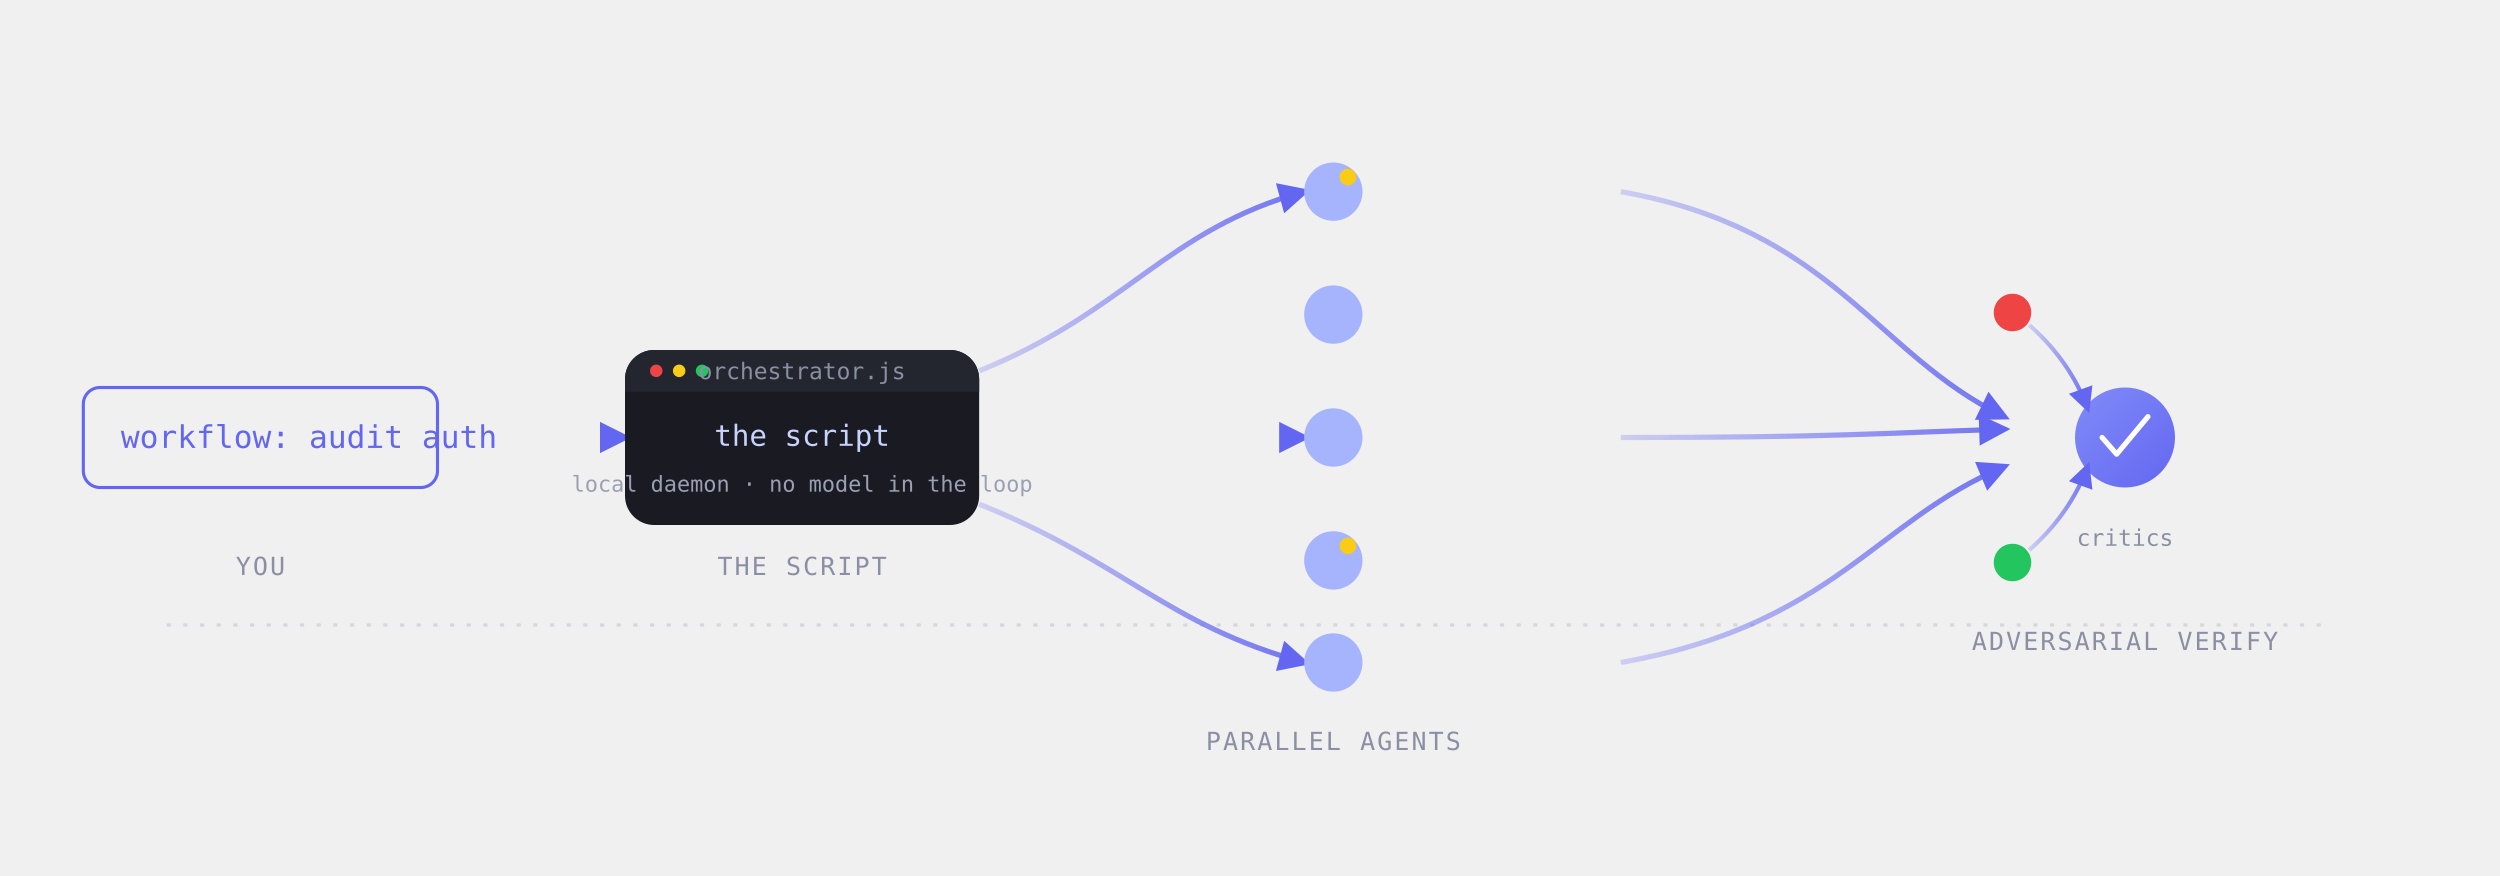
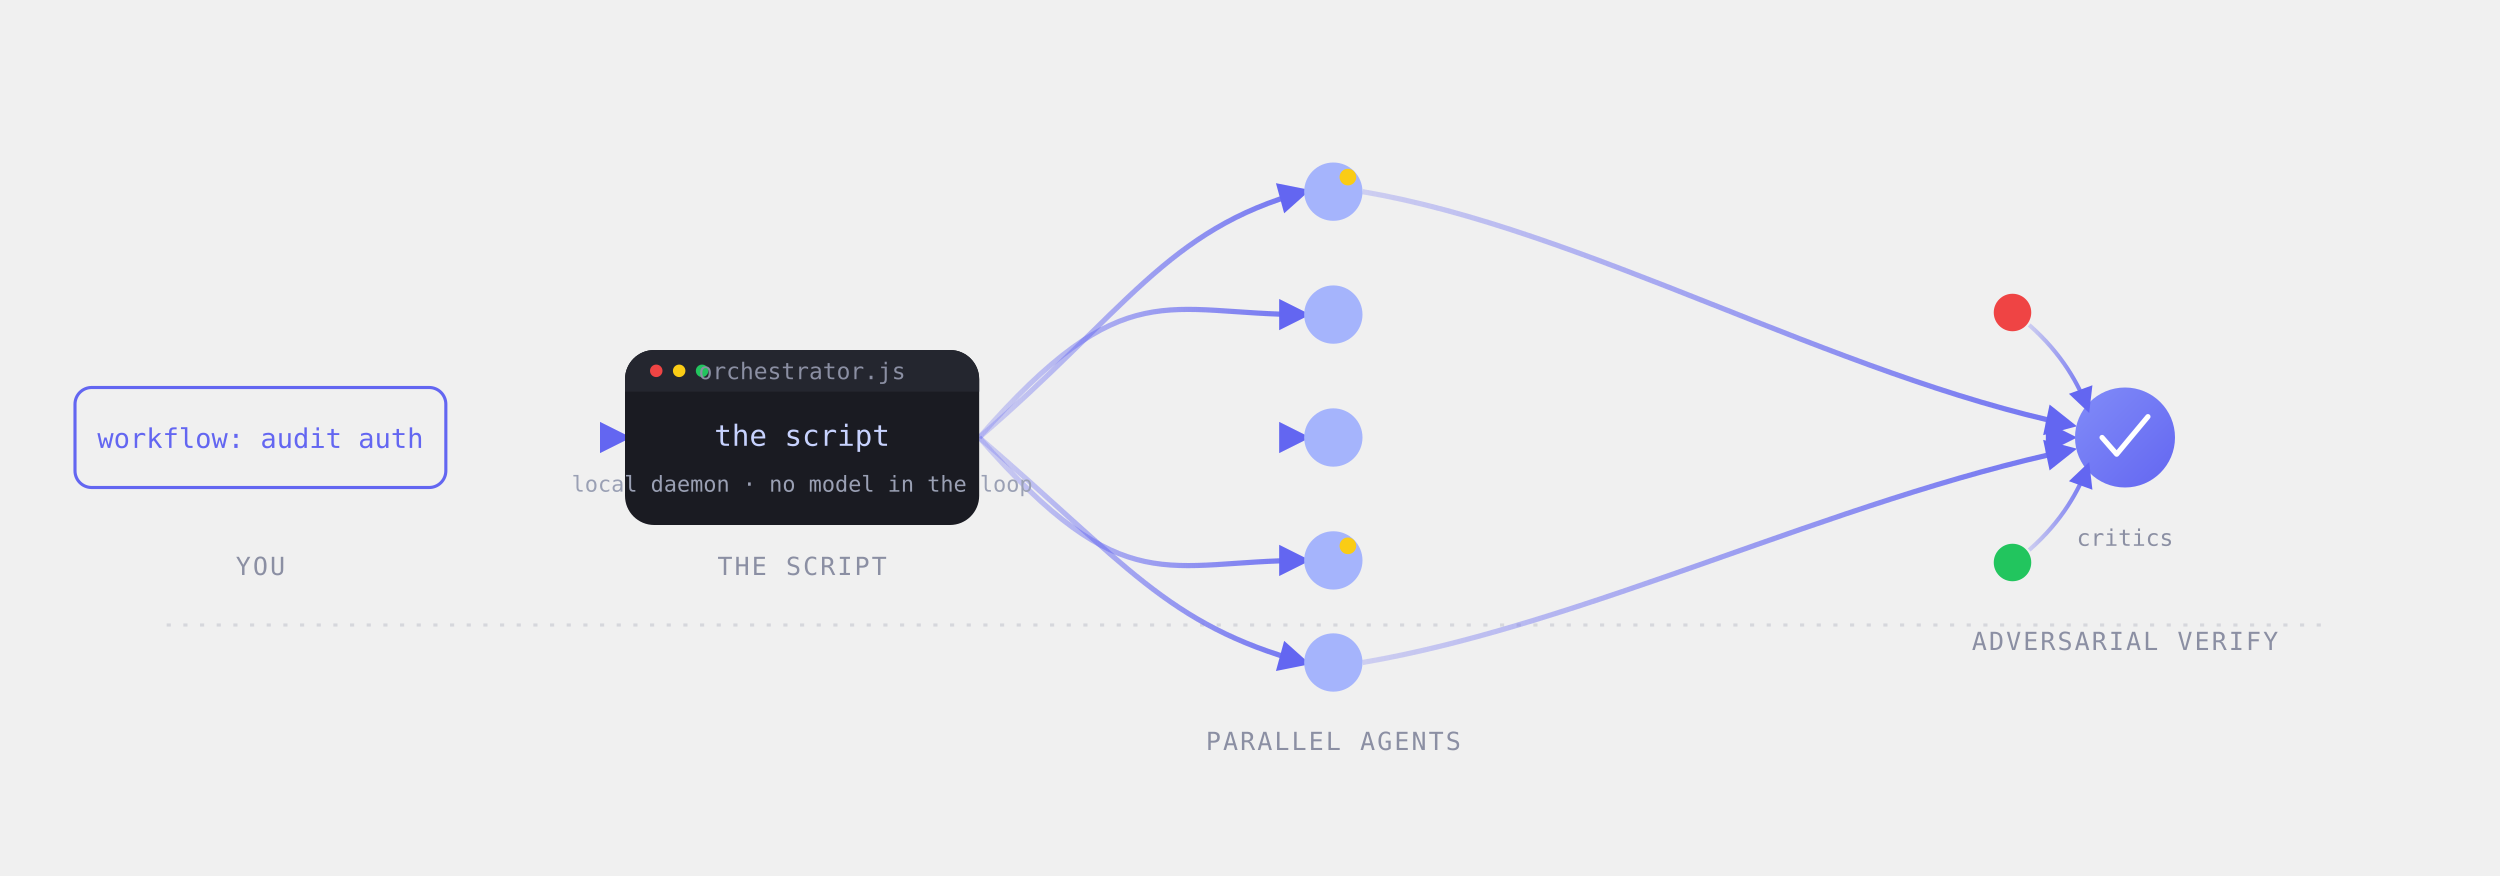
<svg xmlns="http://www.w3.org/2000/svg" width="1200" height="420" viewBox="0 0 1200 420" fill="none" font-family="ui-monospace, SFMono-Regular, Menlo, Consolas, monospace" role="img" aria-label="how open dynamic workflows runs: you describe a workflow, a local script plans and fans out parallel agents, critics verify, you get one answer">
  <defs>
    <linearGradient id="ind" x1="0" y1="0" x2="1" y2="1">
      <stop offset="0" stop-color="#818cf8" />
      <stop offset="1" stop-color="#6366f1" />
    </linearGradient>
    <linearGradient id="edge" x1="0" y1="0" x2="1" y2="0">
      <stop offset="0" stop-color="#6366f1" stop-opacity="0.25" />
      <stop offset="1" stop-color="#6366f1" stop-opacity="0.9" />
    </linearGradient>
    <marker id="arrow" viewBox="0 0 10 10" refX="8" refY="5" markerWidth="6" markerHeight="6" orient="auto-start-reverse">
      <path d="M0 0 L10 5 L0 10 z" fill="#6366f1" />
    </marker>
  </defs>
  <line x1="80" y1="300" x2="1120" y2="300" stroke="#8b8fa3" stroke-opacity="0.25" stroke-width="1.5" stroke-dasharray="2 6" />
  <g stroke="url(#edge)" stroke-width="2.5" fill="none" marker-end="url(#arrow)">
-     <path d="M210 210 C 270 210, 290 210, 300 210" />
-     <path d="M470 178 C 540 150, 560 110, 626 92" />
-     <path d="M470 210 C 540 210, 560 210, 626 210" />
-     <path d="M470 242 C 540 270, 560 300, 626 318" />
-     <path d="M778 92  C 880 110, 900 170, 962 200" />
-     <path d="M778 210 C 880 210, 900 208, 962 206" />
-     <path d="M778 318 C 880 300, 900 250, 962 224" />
+     <path d="M210 210 C 260 210, 280 210, 300 210" />
+     <path d="M470 210 C 540 150, 560 110, 626 92" />
+     <path d="M470 210 C 540 130, 560 151, 626 151" />
+     <path d="M470 210 H626" />
+     <path d="M470 210 C 540 290, 560 269, 626 269" />
+     <path d="M470 210 C 540 270, 560 300, 626 318" />
+     <path d="M654 92  C 760 110, 880 180, 994 204" />
+     <path d="M654 210 C 760 210, 880 210, 994 210" />
+     <path d="M654 318 C 760 300, 880 240, 994 216" />
  </g>
  <g>
-     <rect x="40" y="186" width="170" height="48" rx="8" fill="none" stroke="#6366f1" stroke-width="1.5" />
-     <text x="58" y="215" font-size="15" fill="#6366f1">workflow: audit auth</text>
+     <rect x="36" y="186" width="178" height="48" rx="8" fill="none" stroke="#6366f1" stroke-width="1.5" />
+     <text x="125" y="215" font-size="13" fill="#6366f1" text-anchor="middle">workflow: audit auth</text>
    <text x="125" y="276" font-size="12" fill="#8b8fa3" text-anchor="middle" letter-spacing="1">YOU</text>
  </g>
  <g>
    <rect x="300" y="168" width="170" height="84" rx="14" fill="#1a1b22" />
    <path d="M300 182 a14 14 0 0 1 14 -14 h142 a14 14 0 0 1 14 14 v6 h-170 z" fill="#24262f" />
    <circle cx="315" cy="178" r="3" fill="#ef4444" />
    <circle cx="326" cy="178" r="3" fill="#facc15" />
    <circle cx="337" cy="178" r="3" fill="#22c55e" />
    <text x="385" y="182" font-size="11" fill="#8b8fa3" text-anchor="middle">orchestrator.js</text>
    <text x="385" y="214" font-size="14" fill="#c7d2fe" text-anchor="middle">the script</text>
    <text x="385" y="236" font-size="10.5" fill="#9aa0b4" text-anchor="middle">local daemon · no model in the loop</text>
    <text x="385" y="276" font-size="12" fill="#8b8fa3" text-anchor="middle" letter-spacing="1">THE SCRIPT</text>
  </g>
  <g>
    <circle cx="640" cy="92" r="14" fill="#a5b4fc" />
    <circle cx="640" cy="151" r="14" fill="#a5b4fc" />
    <circle cx="640" cy="210" r="14" fill="#a5b4fc" />
    <circle cx="640" cy="269" r="14" fill="#a5b4fc" />
    <circle cx="640" cy="318" r="14" fill="#a5b4fc" />
    <circle cx="647" cy="85" r="4" fill="#facc15" />
    <circle cx="647" cy="262" r="4" fill="#facc15" />
    <text x="640" y="360" font-size="12" fill="#8b8fa3" text-anchor="middle" letter-spacing="1">PARALLEL AGENTS</text>
  </g>
  <g>
    <circle cx="1020" cy="210" r="24" fill="url(#ind)" />
    <path d="M1009 210 l7 8 l15 -18" stroke="#ffffff" stroke-width="2.5" fill="none" stroke-linecap="round" stroke-linejoin="round" />
    <circle cx="966" cy="150" r="9" fill="#ef4444" />
    <circle cx="966" cy="270" r="9" fill="#22c55e" />
    <g stroke="url(#edge)" stroke-width="2" fill="none" marker-end="url(#arrow)">
      <path d="M974 156 C 990 170, 998 185, 1002 196" />
      <path d="M974 264 C 990 250, 998 235, 1002 224" />
    </g>
    <text x="1020" y="262" font-size="11" fill="#8b8fa3" text-anchor="middle">critics</text>
    <text x="1020" y="312" font-size="12" fill="#8b8fa3" text-anchor="middle" letter-spacing="1">ADVERSARIAL VERIFY</text>
  </g>
</svg>
